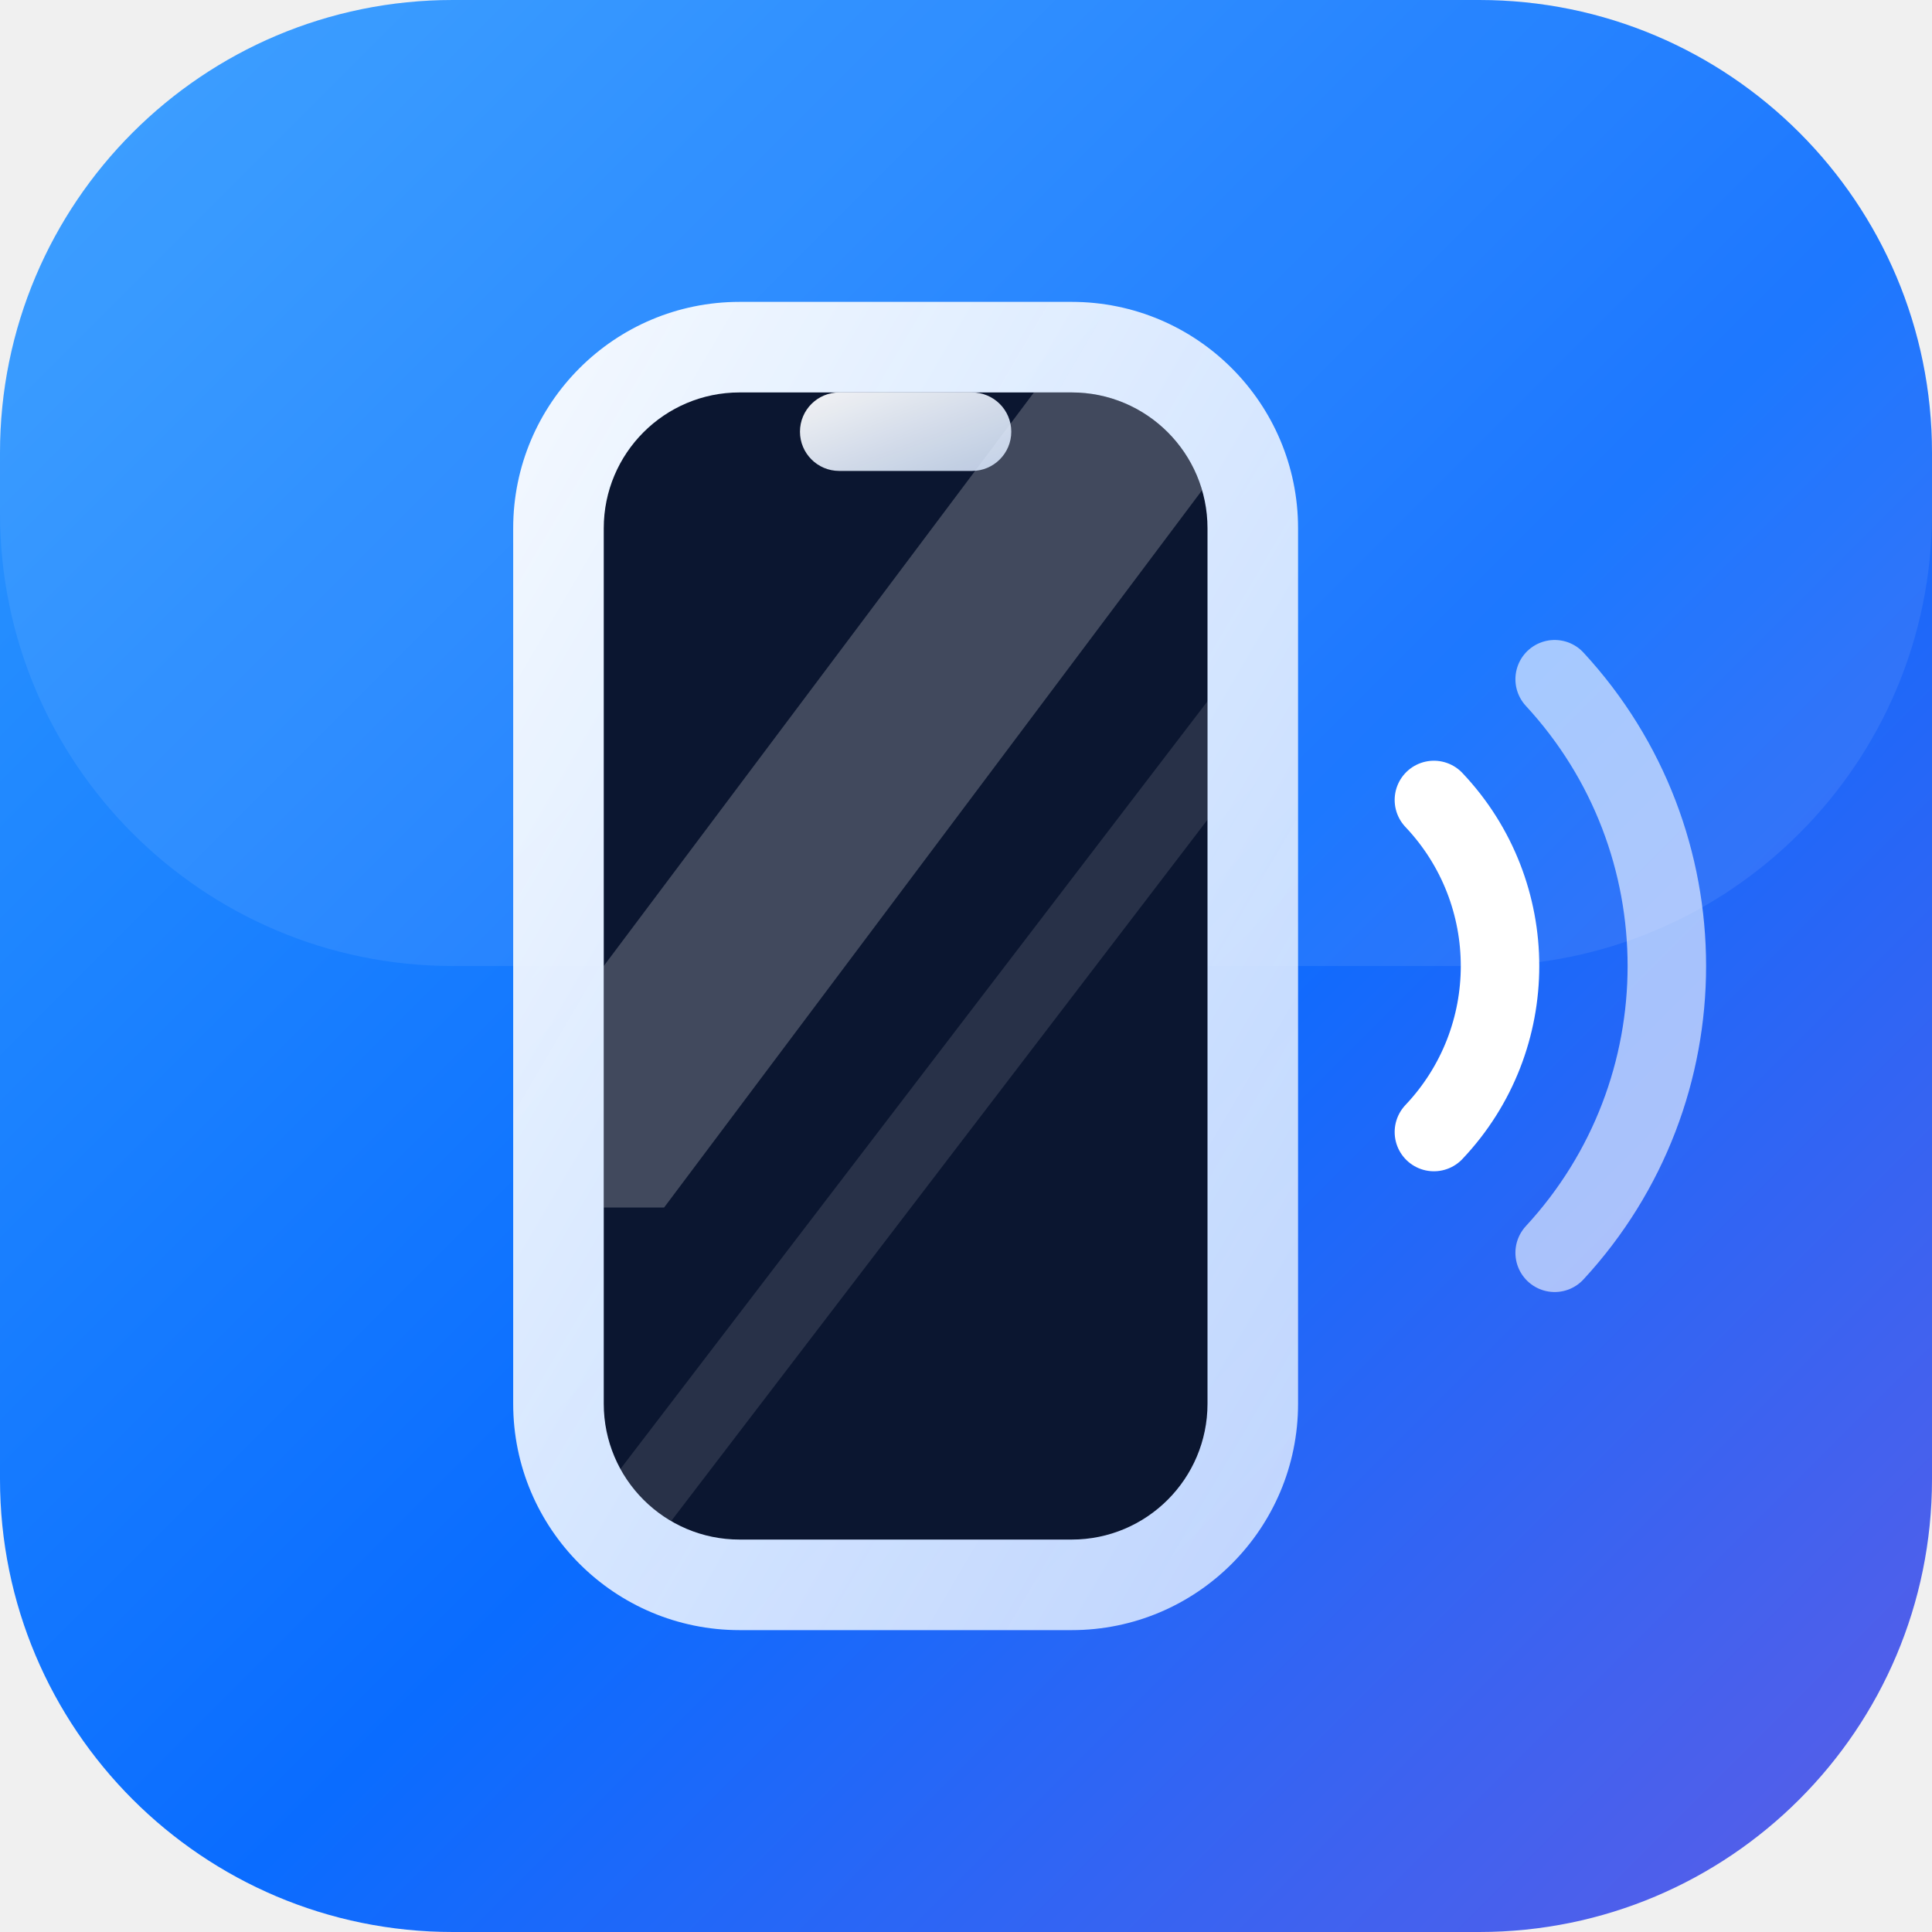
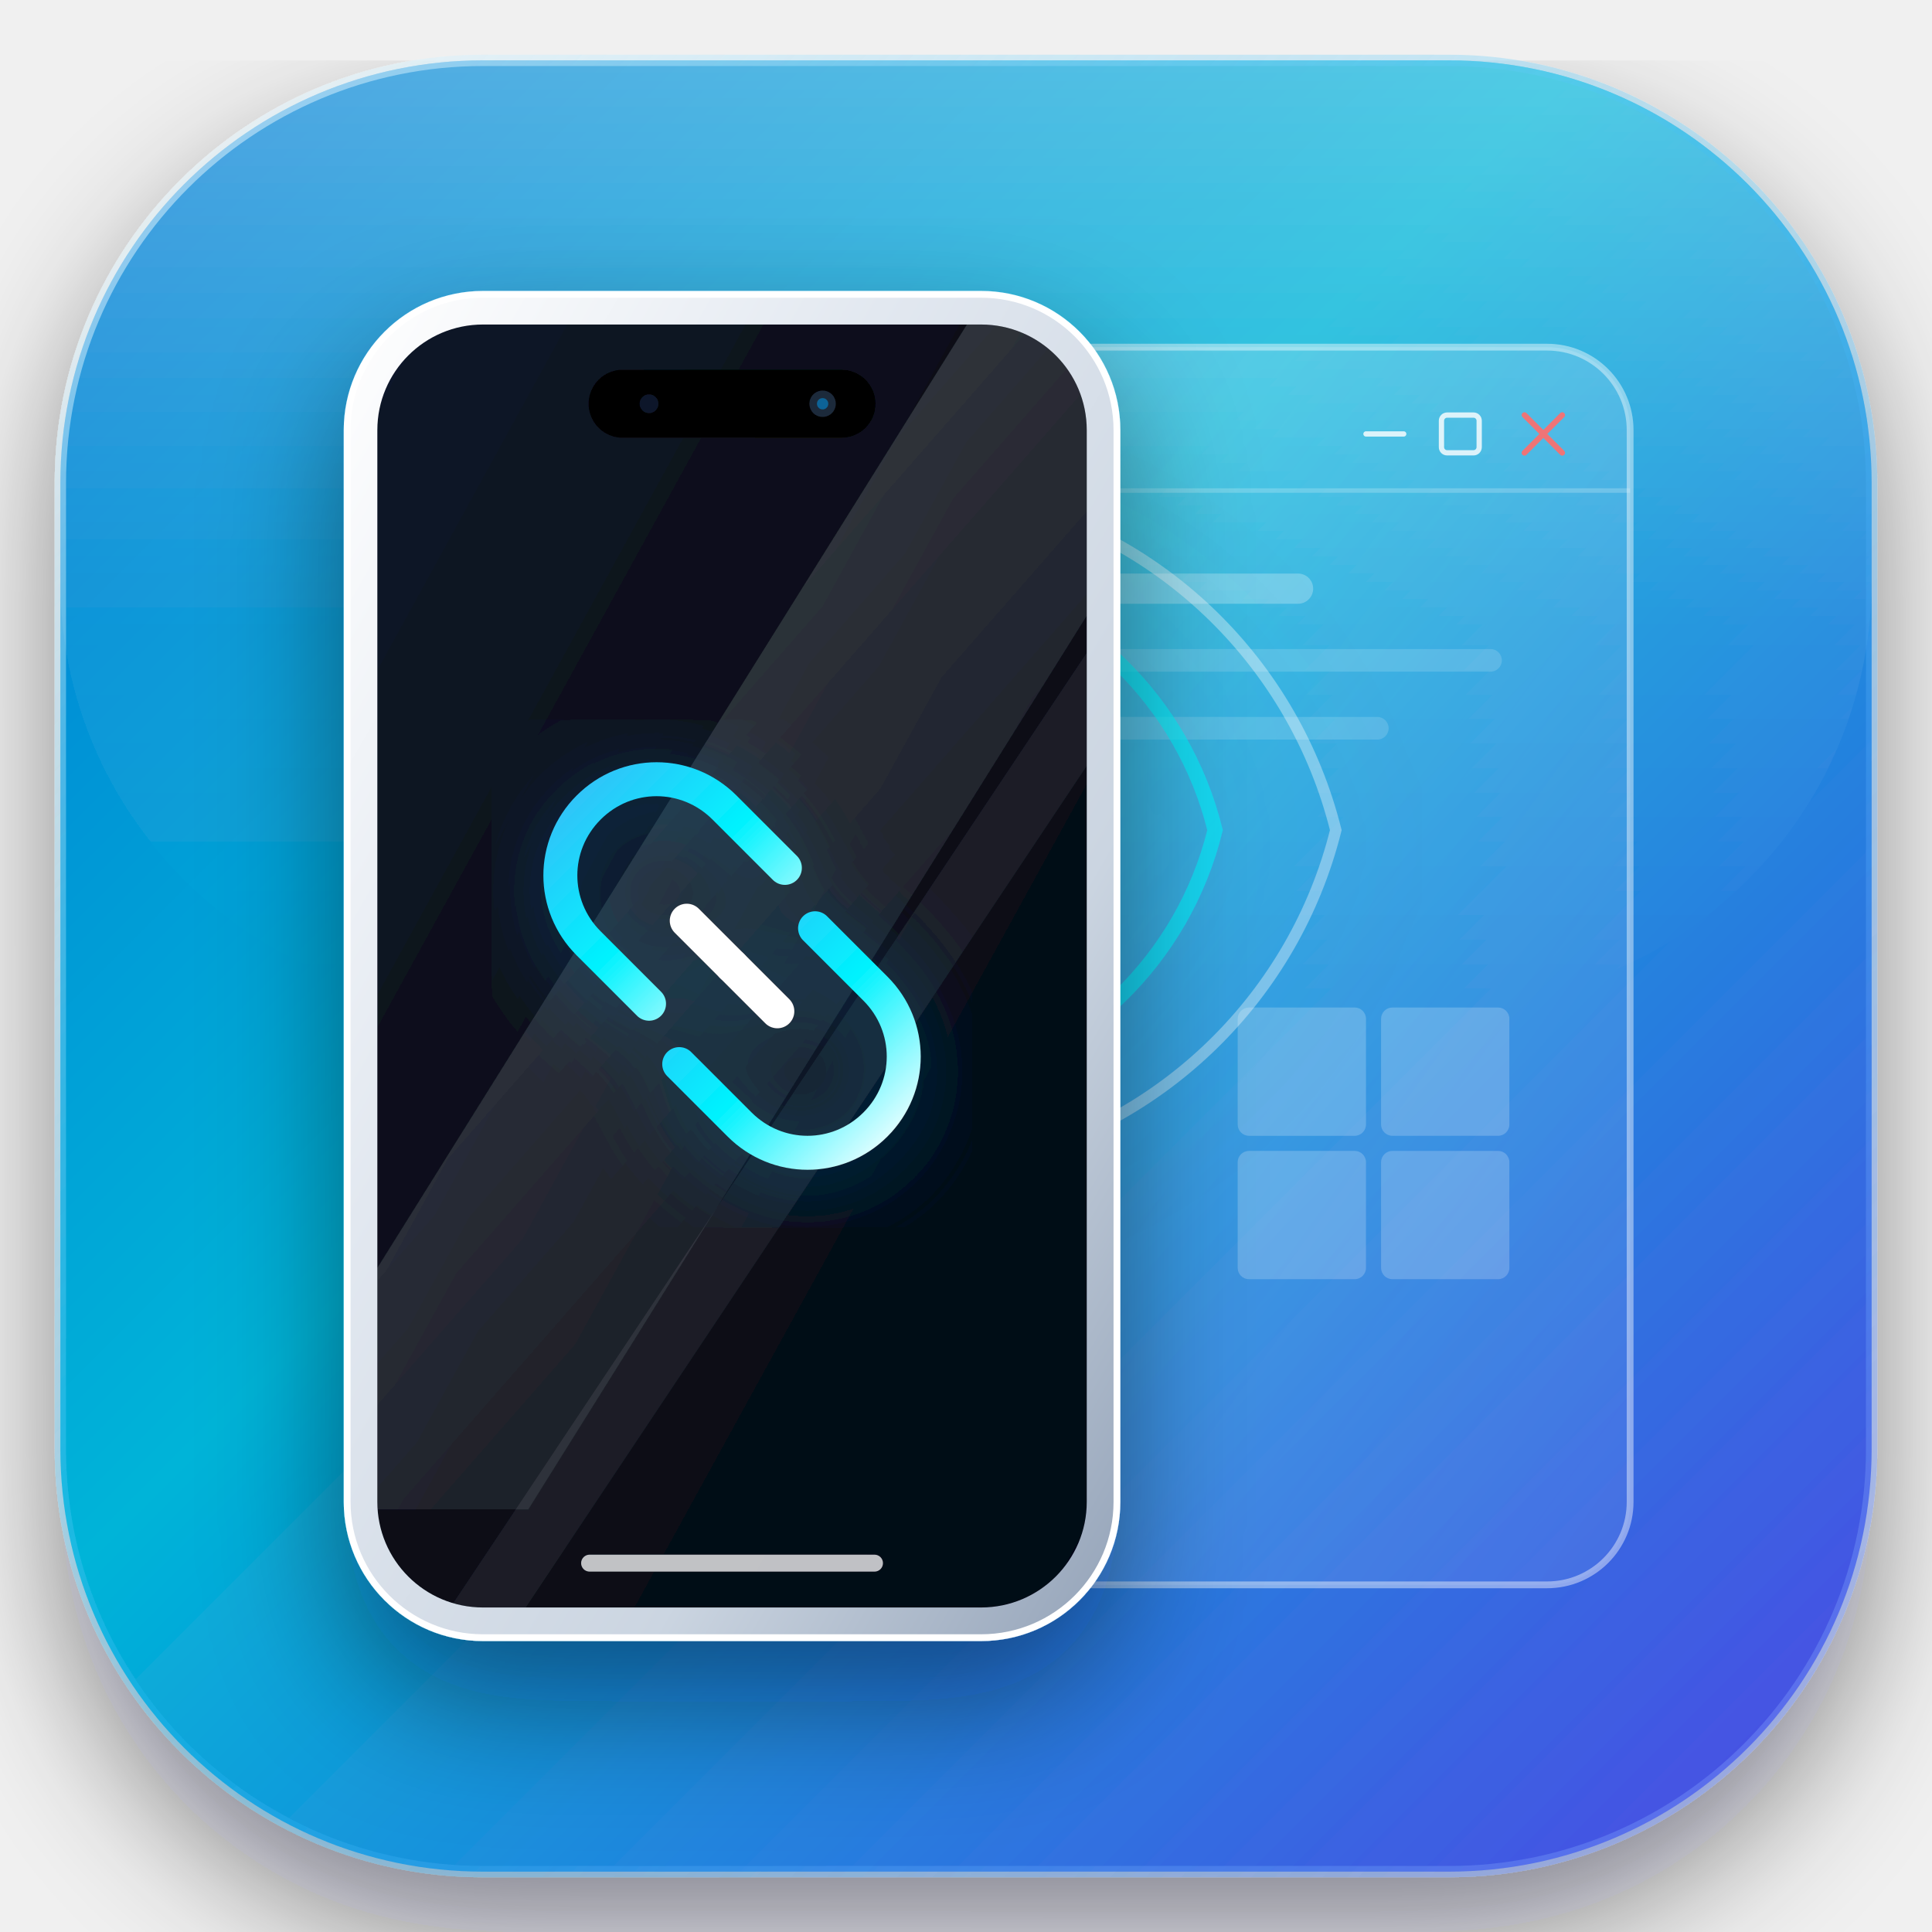
- <svg xmlns="http://www.w3.org/2000/svg" viewBox="0 0 64 64" role="img" aria-label="Pane">
+ <svg xmlns="http://www.w3.org/2000/svg" viewBox="0 0 512 512" width="100%" height="100%">
  <defs>
-     <linearGradient id="pane-bg" x1="0" y1="0" x2="1" y2="1">
-       <stop offset="0" stop-color="#2f9bff" />
-       <stop offset="0.55" stop-color="#0a6cff" />
-       <stop offset="1" stop-color="#5e5ce6" />
+     <linearGradient id="bg-grad" x1="0%" y1="0%" x2="100%" y2="100%">
+       <stop offset="0%" stop-color="#0078D4" />
+       <stop offset="42%" stop-color="#00B4D8" />
+       <stop offset="100%" stop-color="#4F46E5" />
    </linearGradient>
-     <linearGradient id="pane-glass" x1="0" y1="0" x2="1" y2="1">
-       <stop offset="0" stop-color="#ffffff" stop-opacity="0.95" />
-       <stop offset="1" stop-color="#d9e8ff" stop-opacity="0.85" />
+     <linearGradient id="gloss-grad" x1="0%" y1="0%" x2="0%" y2="100%">
+       <stop offset="0%" stop-color="#FFFFFF" stop-opacity="0.32" />
+       <stop offset="60%" stop-color="#FFFFFF" stop-opacity="0.06" />
+       <stop offset="100%" stop-color="#FFFFFF" stop-opacity="0" />
    </linearGradient>
-     <clipPath id="pane-screen">
-       <rect x="20" y="13" width="20" height="38" rx="4.5" />
+     <linearGradient id="crystal-border" x1="0%" y1="0%" x2="100%" y2="100%">
+       <stop offset="0%" stop-color="#FFFFFF" stop-opacity="0.55" />
+       <stop offset="50%" stop-color="#38BDF8" stop-opacity="0.25" />
+       <stop offset="100%" stop-color="#818CF8" stop-opacity="0.45" />
+     </linearGradient>
+     <linearGradient id="win-glass" x1="0%" y1="0%" x2="100%" y2="100%">
+       <stop offset="0%" stop-color="#FFFFFF" stop-opacity="0.24" />
+       <stop offset="100%" stop-color="#E0E7FF" stop-opacity="0.08" />
+     </linearGradient>
+     <linearGradient id="phone-body" x1="0%" y1="0%" x2="100%" y2="100%">
+       <stop offset="0%" stop-color="#FFFFFF" />
+       <stop offset="35%" stop-color="#E2E8F0" />
+       <stop offset="70%" stop-color="#CBD5E1" />
+       <stop offset="100%" stop-color="#94A3B8" />
+     </linearGradient>
+     <linearGradient id="oled-screen" x1="0%" y1="0%" x2="100%" y2="100%">
+       <stop offset="0%" stop-color="#0F172A" />
+       <stop offset="50%" stop-color="#090D16" />
+       <stop offset="100%" stop-color="#020617" />
+     </linearGradient>
+     <linearGradient id="screen-glare" x1="0%" y1="0%" x2="100%" y2="100%">
+       <stop offset="0%" stop-color="#38BDF8" stop-opacity="0.28" />
+       <stop offset="30%" stop-color="#FFFFFF" stop-opacity="0.16" />
+       <stop offset="100%" stop-color="#FFFFFF" stop-opacity="0" />
+     </linearGradient>
+     <linearGradient id="link-grad" x1="0%" y1="0%" x2="100%" y2="100%">
+       <stop offset="0%" stop-color="#38BDF8" />
+       <stop offset="50%" stop-color="#00F2FE" />
+       <stop offset="100%" stop-color="#FFFFFF" />
+     </linearGradient>
+     <filter id="soft-shadow" x="-10%" y="-10%" width="130%" height="130%">
+       <feDropShadow dx="0" dy="16" stdDeviation="18" flood-color="#020617" flood-opacity="0.45" />
+     </filter>
+     <filter id="link-glow" x="-20%" y="-20%" width="140%" height="140%">
+       <feDropShadow dx="0" dy="0" stdDeviation="8" flood-color="#00F2FE" flood-opacity="0.75" />
+       <feDropShadow dx="0" dy="4" stdDeviation="12" flood-color="#0284C7" flood-opacity="0.5" />
+     </filter>
+     <clipPath id="squircle-clip">
+       <rect x="16" y="16" width="480" height="480" rx="112" />
+     </clipPath>
+     <clipPath id="iphone-screen-clip">
+       <rect x="100" y="86" width="188" height="340" rx="28" />
    </clipPath>
  </defs>
-   <rect width="64" height="64" rx="15" fill="url(#pane-bg)" />
-   <rect width="64" height="32" rx="15" fill="#ffffff" opacity="0.08" />
-   <rect x="17" y="10" width="26" height="44" rx="7.5" fill="url(#pane-glass)" />
-   <rect x="20" y="13" width="20" height="38" rx="4.5" fill="#0b1630" />
-   <g clip-path="url(#pane-screen)">
-     <path d="M14 40 L38 8 L46 8 L22 40 Z" fill="#ffffff" opacity="0.22" />
-     <path d="M18 52 L44 18 L47 18 L21 52 Z" fill="#ffffff" opacity="0.12" />
+   <g filter="url(#soft-shadow)">
+     <rect x="16" y="16" width="480" height="480" rx="112" fill="url(#bg-grad)" />
+     <rect x="16" y="16" width="480" height="250" rx="112" fill="url(#gloss-grad)" clip-path="url(#squircle-clip)" />
+     <rect x="16" y="16" width="480" height="480" rx="112" fill="none" stroke="url(#crystal-border)" stroke-width="3" />
  </g>
-   <rect x="26.5" y="13" width="7" height="2.6" rx="1.3" fill="url(#pane-glass)" />
-   <path d="M47.5 26.5 a8 8 0 0 1 0 11" fill="none" stroke="#ffffff" stroke-width="2.6" stroke-linecap="round" />
-   <path d="M51.5 22.5 a14 14 0 0 1 0 19" fill="none" stroke="#ffffff" stroke-width="2.6" stroke-linecap="round" opacity="0.6" />
+   <g transform="translate(196, 92)" opacity="0.95">
+     <rect x="0" y="0" width="236" height="328" rx="22" fill="url(#win-glass)" stroke="rgba(255, 255, 255, 0.45)" stroke-width="1.8" />
+     <line x1="0" y1="38" x2="236" y2="38" stroke="rgba(255, 255, 255, 0.22)" stroke-width="1.2" />
+     <g transform="translate(162, 14)">
+       <line x1="4" y1="9" x2="14" y2="9" stroke="rgba(255, 255, 255, 0.85)" stroke-width="1.4" stroke-linecap="round" />
+       <rect x="24" y="4" width="10" height="10" rx="1.5" fill="none" stroke="rgba(255, 255, 255, 0.85)" stroke-width="1.4" />
+       <path d="M46 4 L56 14 M56 4 L46 14" stroke="#F87171" stroke-width="1.5" stroke-linecap="round" />
+     </g>
+     <rect x="16" y="16" width="54" height="6" rx="3" fill="rgba(255, 255, 255, 0.5)" />
+     <rect x="22" y="60" width="130" height="8" rx="4" fill="rgba(255, 255, 255, 0.28)" />
+     <rect x="22" y="80" width="180" height="6" rx="3" fill="rgba(255, 255, 255, 0.16)" />
+     <rect x="22" y="98" width="150" height="6" rx="3" fill="rgba(255, 255, 255, 0.16)" />
+     <g transform="translate(132, 175)" opacity="0.22">
+       <rect x="0" y="0" width="34" height="34" rx="3" fill="#FFFFFF" />
+       <rect x="38" y="0" width="34" height="34" rx="3" fill="#FFFFFF" />
+       <rect x="0" y="38" width="34" height="34" rx="3" fill="#FFFFFF" />
+       <rect x="38" y="38" width="34" height="34" rx="3" fill="#FFFFFF" />
+     </g>
+   </g>
+   <g transform="translate(240, 220)" filter="url(#link-glow)">
+     <path d="M 0,-48 A 64,64 0 0,1 48,0 A 64,64 0 0,1 0,48" fill="none" stroke="#38BDF8" stroke-width="4.5" stroke-linecap="round" opacity="0.85" />
+     <path d="M 12,-68 A 92,92 0 0,1 82,0 A 92,92 0 0,1 12,68" fill="none" stroke="#00F2FE" stroke-width="4" stroke-linecap="round" opacity="0.6" />
+     <path d="M 24,-88 A 120,120 0 0,1 114,0 A 120,120 0 0,1 24,88" fill="none" stroke="#FFFFFF" stroke-width="3" stroke-linecap="round" opacity="0.35" />
+   </g>
+   <g filter="url(#soft-shadow)">
+     <rect x="92" y="78" width="204" height="356" rx="36" fill="url(#phone-body)" stroke="#FFFFFF" stroke-width="1.8" />
+     <rect x="100" y="86" width="188" height="340" rx="28" fill="url(#oled-screen)" />
+     <g clip-path="url(#iphone-screen-clip)">
+       <path d="M60 400 L260 80 L340 80 L140 400 Z" fill="url(#screen-glare)" />
+       <path d="M110 440 L310 140 L330 140 L130 440 Z" fill="#FFFFFF" opacity="0.08" />
+     </g>
+     <rect x="156" y="98" width="76" height="18" rx="9" fill="#000000" />
+     <circle cx="218" cy="107" r="3.5" fill="#1E293B" />
+     <circle cx="218" cy="107" r="1.5" fill="#0284C7" opacity="0.65" />
+     <circle cx="172" cy="107" r="2.5" fill="#0F172A" />
+     <g transform="translate(194, 256)" filter="url(#link-glow)">
+       <path d="M -22,10 L -38,-6 C -48,-16 -48,-32 -38,-42 C -28,-52 -12,-52 -2,-42 L 14,-26" fill="none" stroke="url(#link-grad)" stroke-width="9" stroke-linecap="round" />
+       <path d="M 22,-10 L 38,6 C 48,16 48,32 38,42 C 28,52 12,52 2,42 L -14,26" fill="none" stroke="url(#link-grad)" stroke-width="9" stroke-linecap="round" />
+       <line x1="-12" y1="-12" x2="12" y2="12" stroke="#FFFFFF" stroke-width="9" stroke-linecap="round" />
+       <circle cx="0" cy="0" r="4.5" fill="#FFFFFF" />
+     </g>
+     <rect x="154" y="412" width="80" height="4.5" rx="2.25" fill="#FFFFFF" opacity="0.75" />
+   </g>
</svg>
